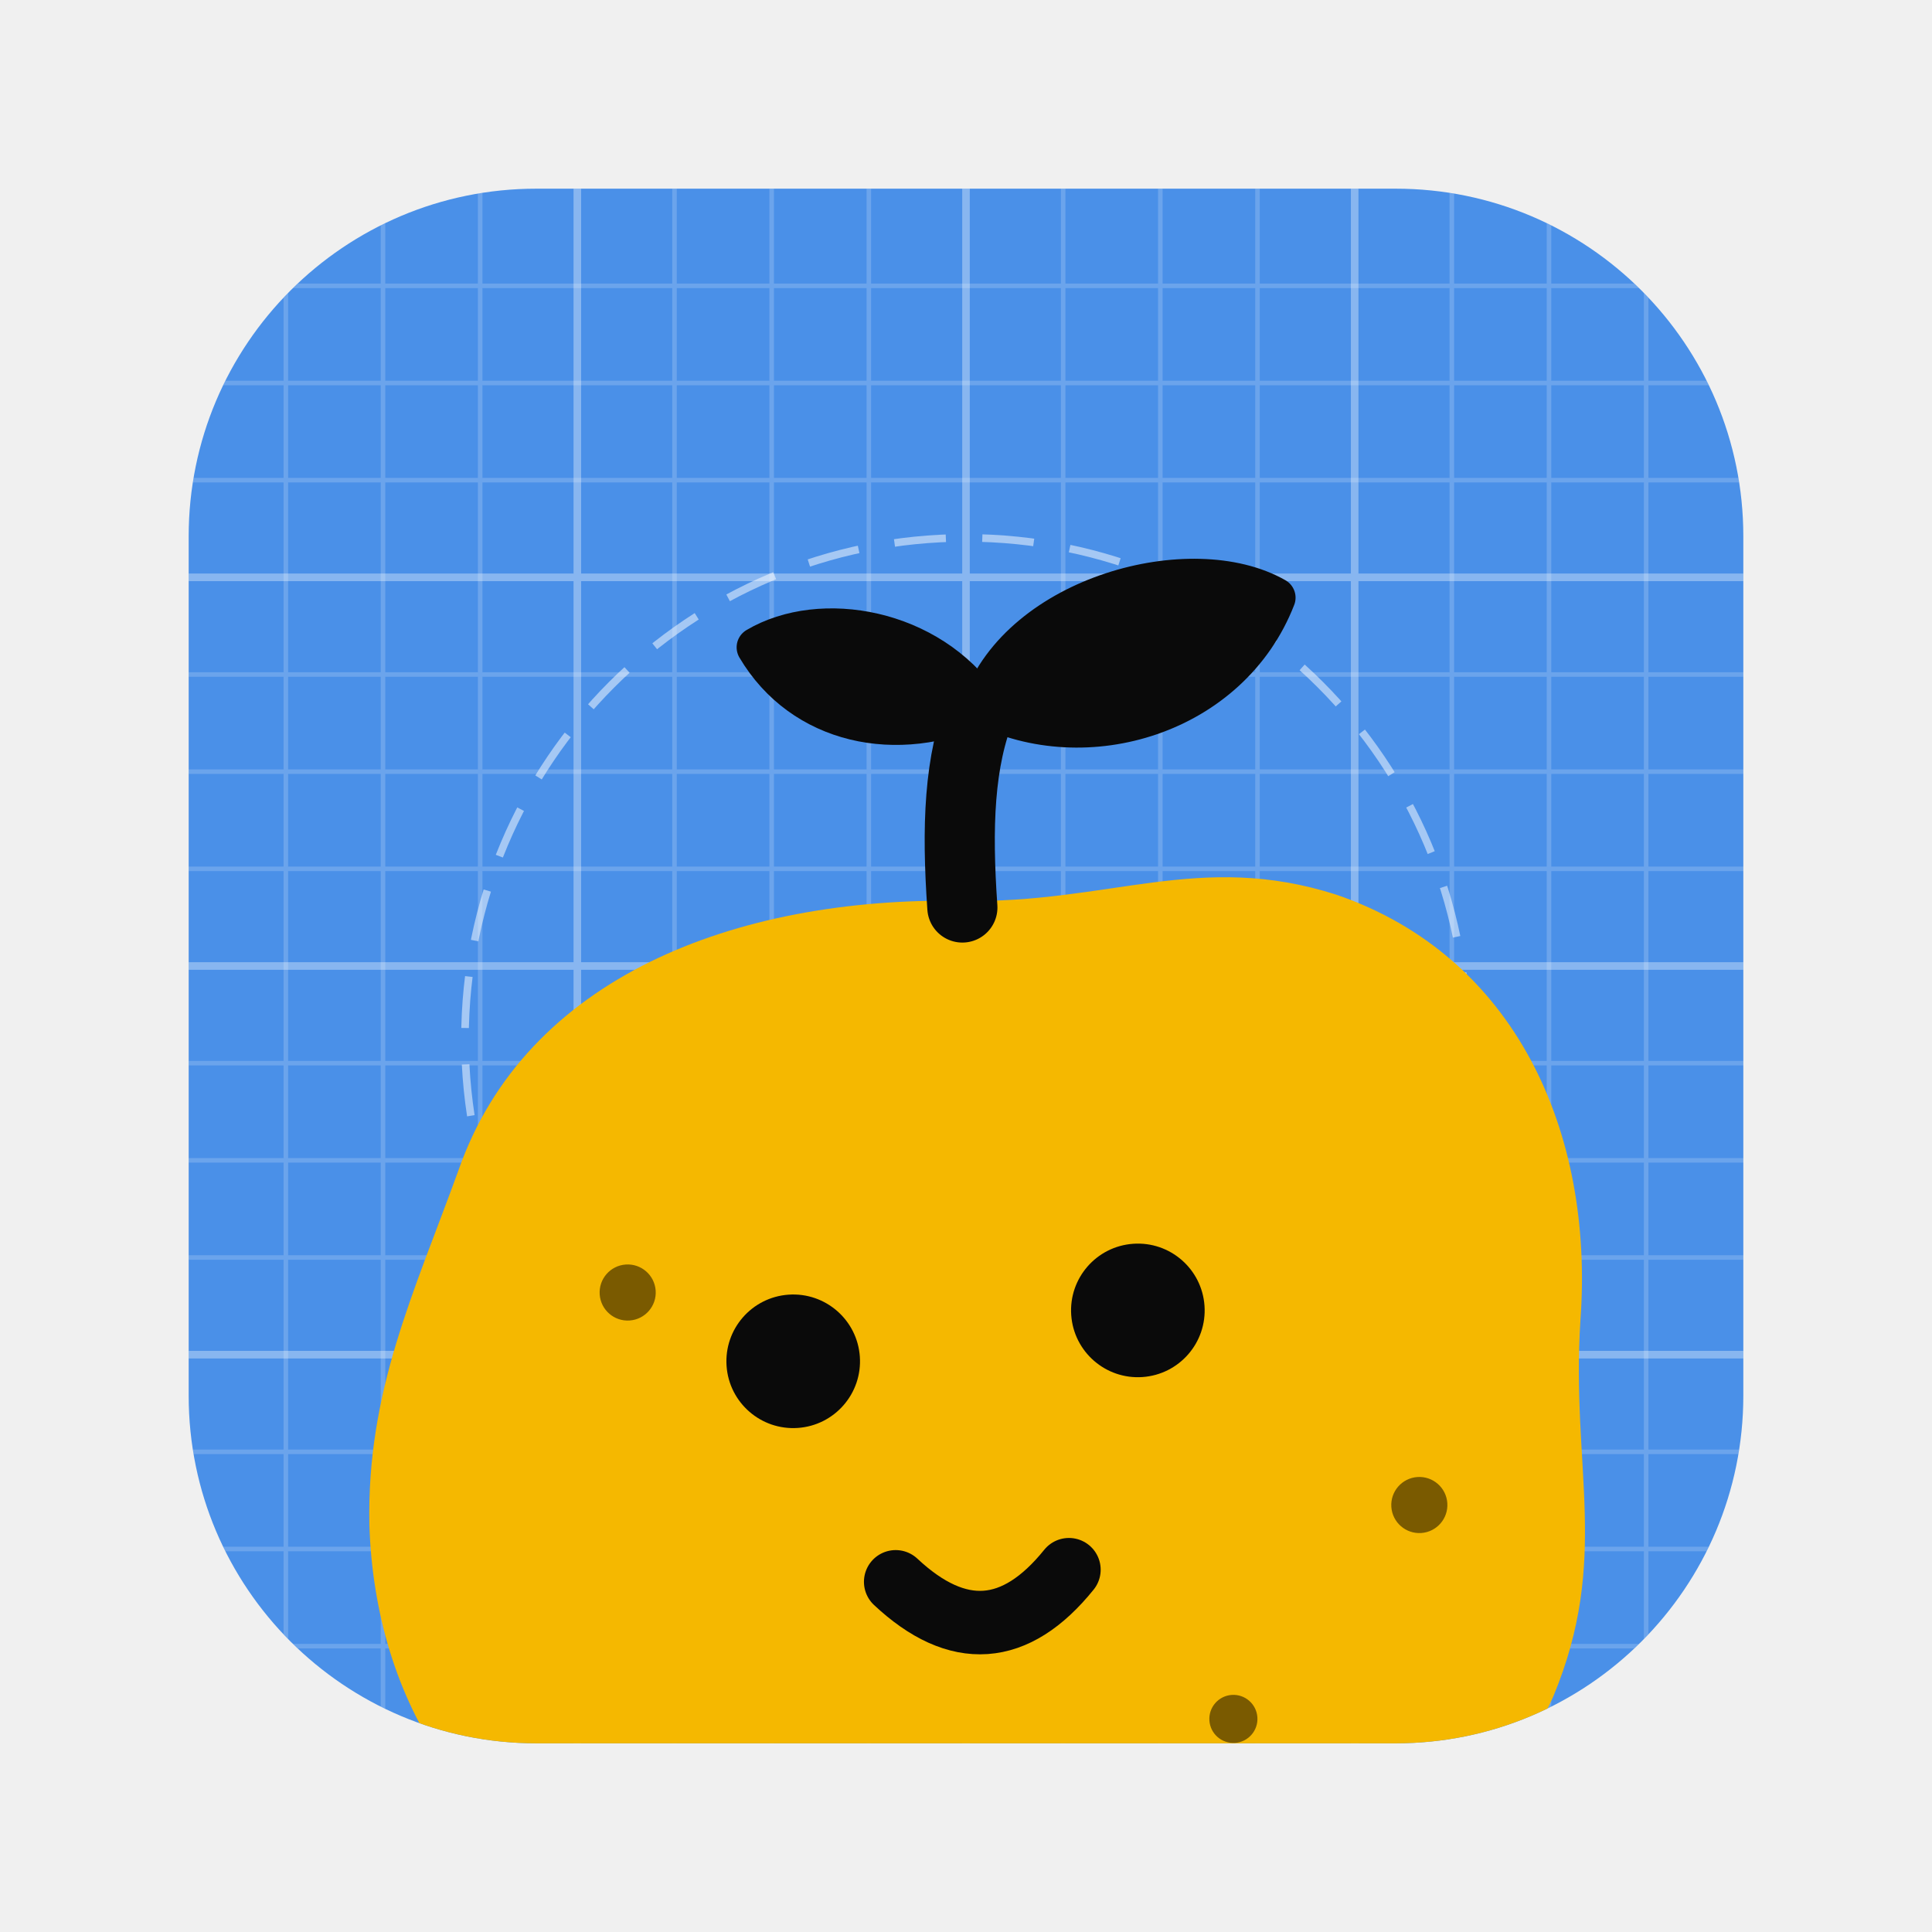
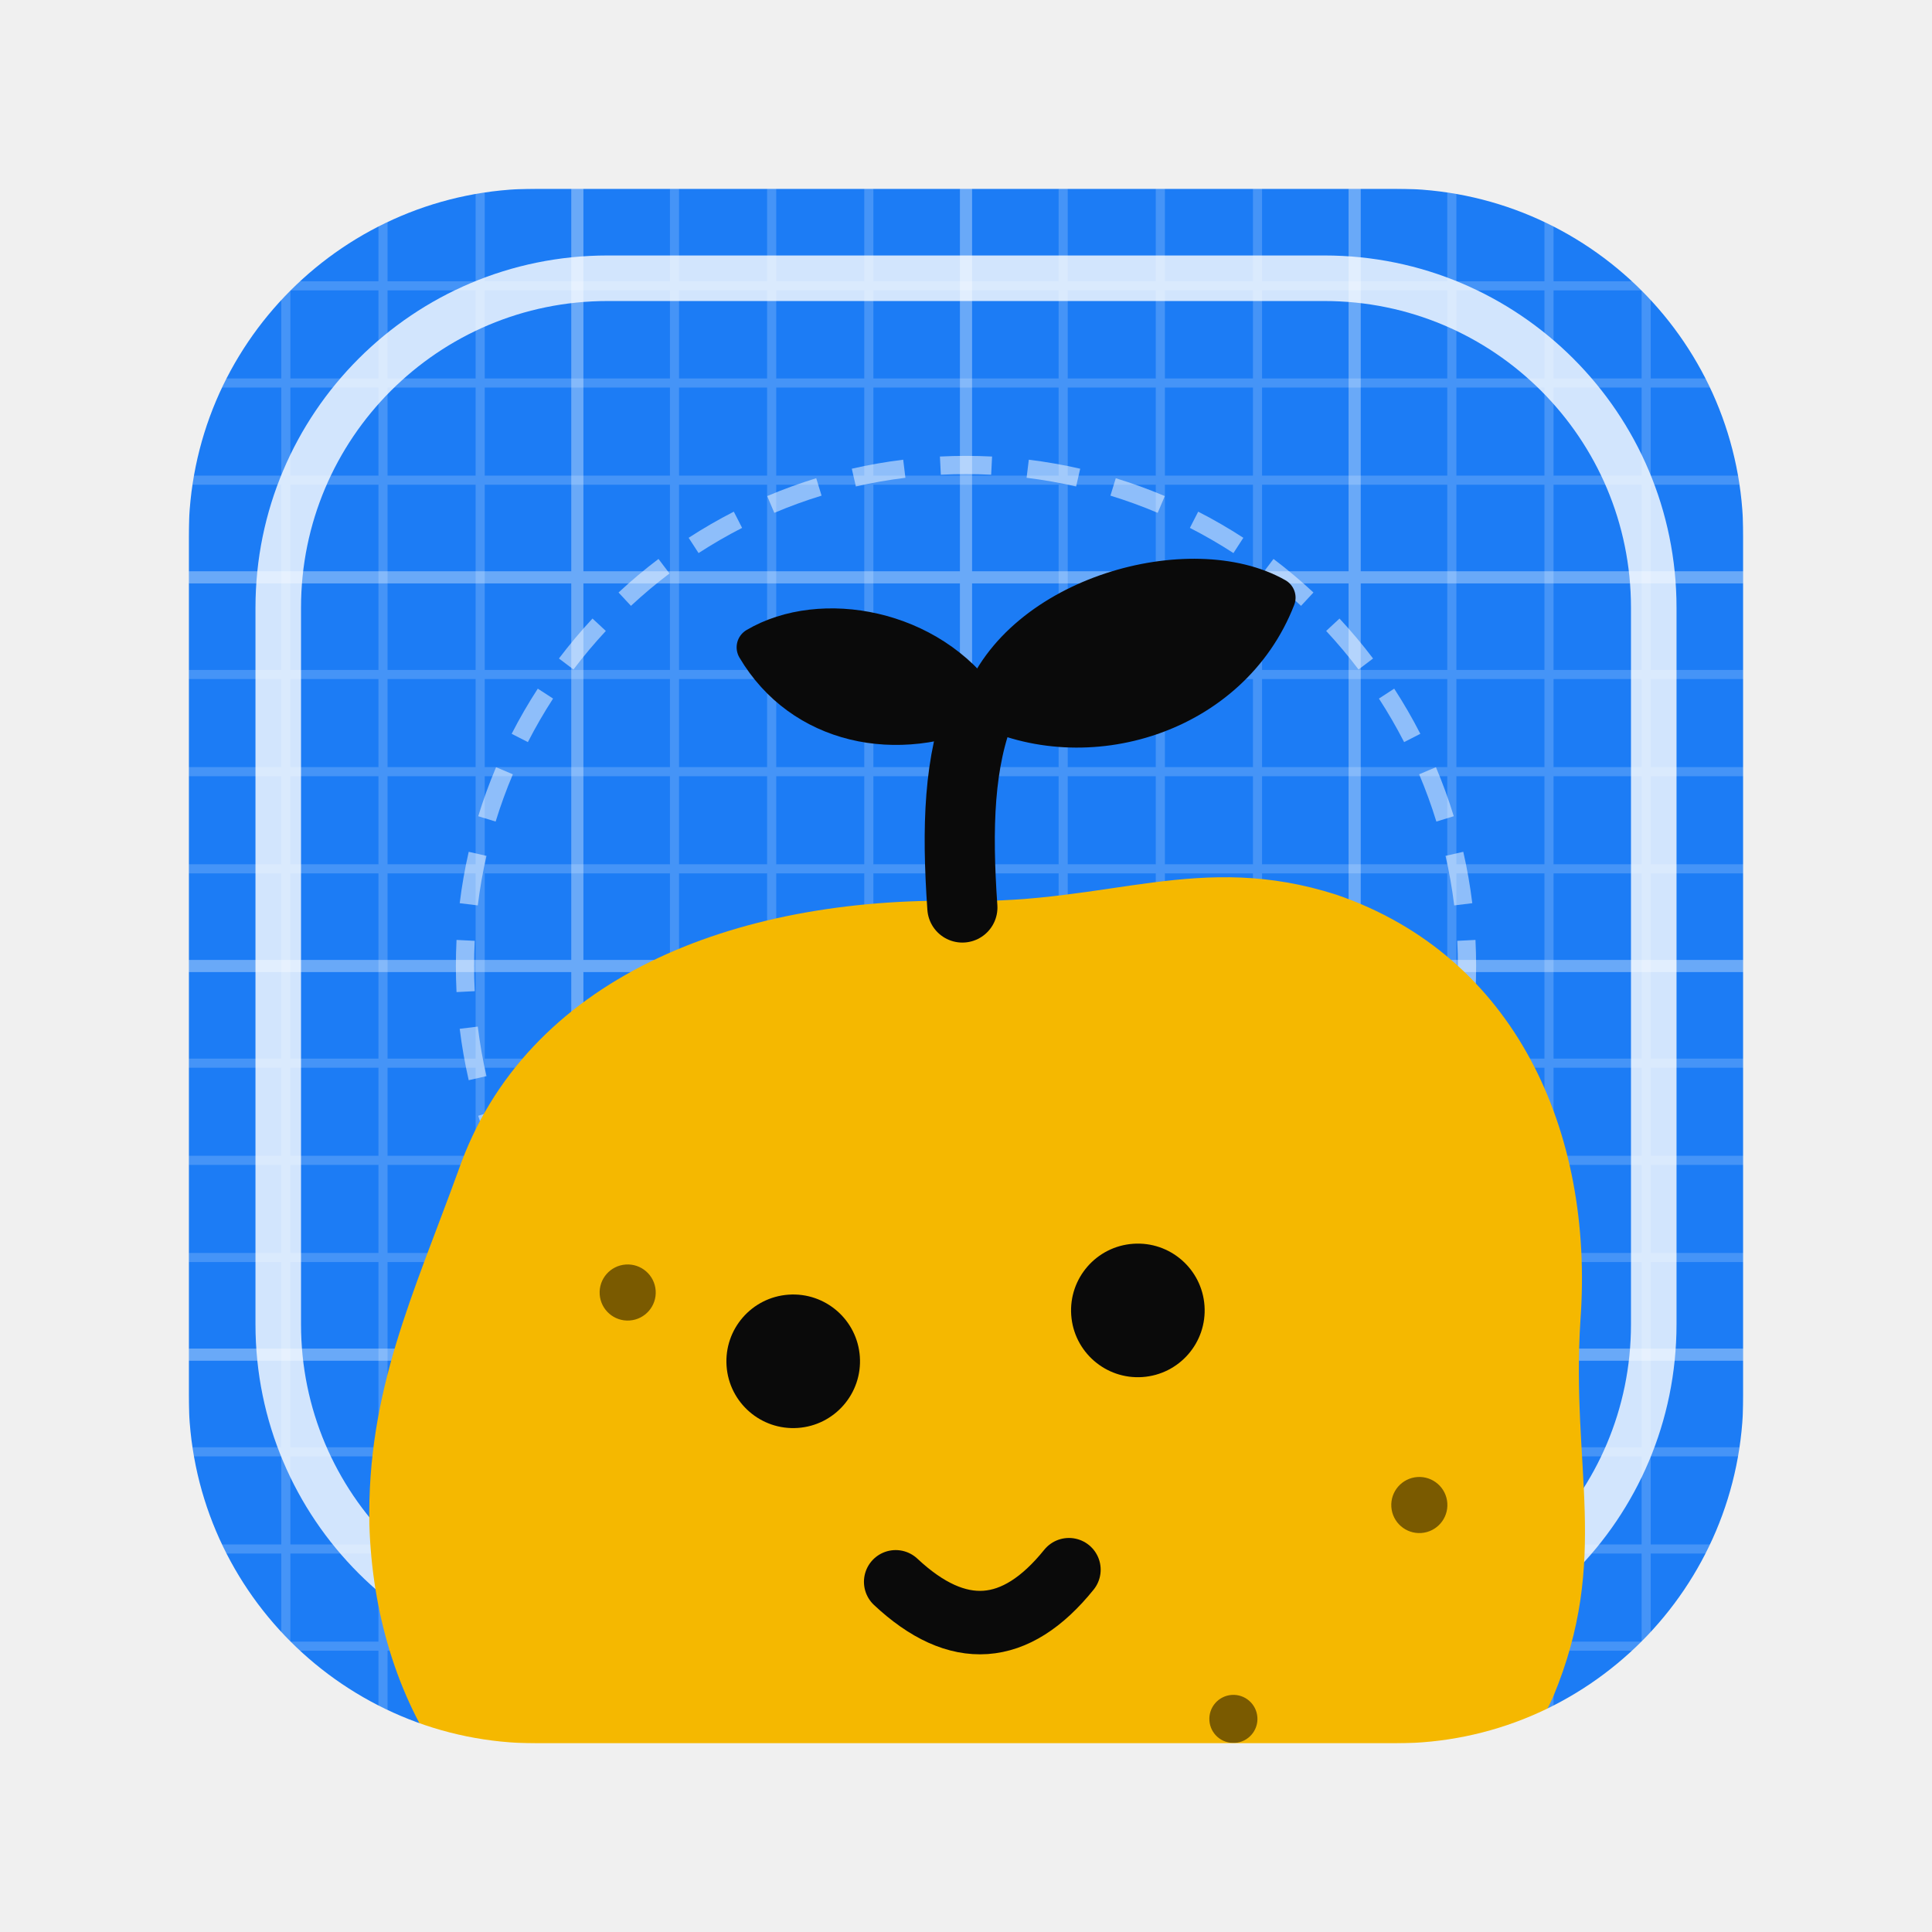
- <svg xmlns="http://www.w3.org/2000/svg" width="1024" height="1024" viewBox="0 0 1024 1024">
+ <svg xmlns="http://www.w3.org/2000/svg" width="1024" height="1024" viewBox="0 0 1024 1024" fill="none">
  <g transform="translate(100 100) scale(0.8046875)">
+     <g clip-path="url(#clip0_52_41)">
+       <mask id="mask0_52_41" style="mask-type:luminance" maskUnits="userSpaceOnUse" x="0" y="0" width="1024" height="1024">
+         <path d="M795 0H229C102.527 0 0 102.527 0 229V795C0 921.473 102.527 1024 229 1024H795C921.473 1024 1024 921.473 1024 795V229C1024 102.527 921.473 0 795 0Z" fill="white" />
+       </mask>
+       <g mask="url(#mask0_52_41)">
+         <path d="M1024 0H0V1024H1024V0Z" fill="#1C7CF5" />
+         <mask id="stroke0_52_41" fill="white">
+           <path d="M44 276C44 147.87 147.87 44 276 44H748C876.13 44 980 147.87 980 276V748C980 876.13 876.13 980 748 980H276C147.87 980 44 876.13 44 748V276Z" />
+         </mask>
+         <path d="M276 980H748C876.13 980 980 876.13 980 748V276C980 147.87 876.13 44 748 44H276C147.87 44 44 147.87 44 276V748C44 876.13 147.87 980 276 980Z" stroke-width="60" stroke="white" stroke-opacity="0.8" mask="url(#stroke0_52_41)" />
+         <path d="M64 0V64M64 64V128M64 64H0M64 64H128M64 128V192M64 128H0M64 128H128M64 192V320M64 192H0M64 192H128M64 320V384M64 320H0M64 320H128M64 384V448M64 384H0M64 384H128M64 448V576M64 448H0M64 448H128M64 576V640M64 576H0M64 576H128M64 640V704M64 640H0M64 640H128M64 704V832M64 704H0M64 704H128M64 832V896M64 832H0M64 832H128M64 896V960M64 896H0M64 896H128M64 960V1024M64 960H0M64 960H128M128 64H192M128 64V0M128 64V128M192 64H320M192 64V0M192 64V128M320 64H384M320 64V0M320 64V128M384 64H448M384 64V0M384 64V128M448 64H576M448 64V0M448 64V128M576 64H640M576 64V0M576 64V128M640 64H704M640 64V0M640 64V128M704 64H832M704 64V0M704 64V128M832 64H896M832 64V0M832 64V128M896 64H960M896 64V0M896 64V128M960 64H1024M960 64V0M960 64V128M128 128V192M128 128H192M128 192V320M128 192H192M128 320V384M128 320H192M128 384V448M128 384H192M128 448V576M128 448H192M128 576V640M128 576H192M128 640V704M128 640H192M128 704V832M128 704H192M128 832V896M128 832H192M128 896V960M128 896H192M128 960V1024M128 960H192M192 128H320M192 128V192M320 128H384M320 128V192M384 128H448M384 128V192M448 128H576M448 128V192M576 128H640M576 128V192M640 128H704M640 128V192M704 128H832M704 128V192M832 128H896M832 128V192M896 128H960M896 128V192M960 128H1024M960 128V192M192 192V320M192 192H320M192 320V384M192 320H320M192 384V448M192 384H320M192 448V576M192 448H320M192 576V640M192 576H320M192 640V704M192 640H320M192 704V832M192 704H320M192 832V896M192 832H320M192 896V960M192 896H320M192 960V1024M192 960H320M320 192H384M320 192V320M384 192H448M384 192V320M448 192H576M448 192V320M576 192H640M576 192V320M640 192H704M640 192V320M704 192H832M704 192V320M832 192H896M832 192V320M896 192H960M896 192V320M960 192H1024M960 192V320M320 320V384M320 320H384M320 384V448M320 384H384M320 448V576M320 448H384M320 576V640M320 576H384M320 640V704M320 640H384M320 704V832M320 704H384M320 832V896M320 832H384M320 896V960M320 896H384M320 960V1024M320 960H384M384 320H448M384 320V384M448 320H576M448 320V384M576 320H640M576 320V384M640 320H704M640 320V384M704 320H832M704 320V384M832 320H896M832 320V384M896 320H960M896 320V384M960 320H1024M960 320V384M384 384V448M384 384H448M384 448V576M384 448H448M384 576V640M384 576H448M384 640V704M384 640H448M384 704V832M384 704H448M384 832V896M384 832H448M384 896V960M384 896H448M384 960V1024M384 960H448M448 384H576M448 384V448M576 384H640M576 384V448M640 384H704M640 384V448M704 384H832M704 384V448M832 384H896M832 384V448M896 384H960M896 384V448M960 384H1024M960 384V448M448 448V576M448 448H576M448 576V640M448 576H576M448 640V704M448 640H576M448 704V832M448 704H576M448 832V896M448 832H576M448 896V960M448 896H576M448 960V1024M448 960H576M576 448H640M576 448V576M640 448H704M640 448V576M704 448H832M704 448V576M832 448H896M832 448V576M896 448H960M896 448V576M960 448H1024M960 448V576M576 576V640M576 576H640M576 640V704M576 640H640M576 704V832M576 704H640M576 832V896M576 832H640M576 896V960M576 896H640M576 960V1024M576 960H640M640 576H704M640 576V640M704 576H832M704 576V640M832 576H896M832 576V640M896 576H960M896 576V640M960 576H1024M960 576V640M640 640V704M640 640H704M640 704V832M640 704H704M640 832V896M640 832H704M640 896V960M640 896H704M640 960V1024M640 960H704M704 640H832M704 640V704M832 640H896M832 640V704M896 640H960M896 640V704M960 640H1024M960 640V704M704 704V832M704 704H832M704 832V896M704 832H832M704 896V960M704 896H832M704 960V1024M704 960H832M832 704H896M832 704V832M896 704H960M896 704V832M960 704H1024M960 704V832M832 832V896M832 832H896M832 896V960M832 896H896M832 960V1024M832 960H896M896 832H960M896 832V896M960 832H1024M960 832V896M896 896V960M896 896H960M896 960V1024M896 960H960M960 896H1024M960 896V960M960 960V1024M960 960H1024" stroke-width="6" stroke="white" stroke-opacity="0.18" />
+         <path d="M256 0V256M256 256V512M256 256H0M256 256H512M256 512V768M256 512H0M256 512H512M256 768V1024M256 768H0M256 768H512M512 256H768M512 256V0M512 256V512M768 256H1024M768 256V0M768 256V512M512 512V768M512 512H768M512 768V1024M512 768H768M768 512H1024M768 512V768M768 768V1024M768 768H1024" stroke-width="8" stroke="white" stroke-opacity="0.34" />
+         <path d="M841.576 495.123C841.857 500.713 842 506.34 842 512C842 517.66 841.857 523.287 841.576 528.878M839.523 471.362C838.139 460.096 836.188 449.005 833.698 438.12M827.547 415.107C824.229 404.289 820.37 393.707 816.001 383.394M805.913 361.797C800.769 351.75 795.124 342.001 789.012 332.583M775.328 313.076C768.53 304.091 761.282 295.465 753.619 287.231M736.769 270.381C728.535 262.718 719.909 255.47 710.924 248.672M691.417 234.988C681.999 228.876 672.25 223.231 662.203 218.087M640.606 207.999C630.293 203.63 619.711 199.771 608.893 196.453M585.88 190.302C574.995 187.812 563.904 185.861 552.638 184.477M528.878 182.424C523.287 182.143 517.66 182 512 182C506.34 182 500.713 182.143 495.123 182.424M471.362 184.477C460.096 185.861 449.005 187.812 438.12 190.302M415.107 196.453C404.289 199.771 393.707 203.63 383.394 207.999M361.797 218.087C351.75 223.231 342.001 228.876 332.583 234.988M313.076 248.672C304.091 255.47 295.465 262.718 287.231 270.381M270.381 287.231C262.718 295.465 255.47 304.091 248.672 313.076M234.988 332.583C228.876 342.001 223.231 351.75 218.087 361.797M207.999 383.394C203.63 393.707 199.771 404.289 196.453 415.107M190.302 438.12C187.812 449.005 185.861 460.096 184.477 471.362M182.424 495.122C182.143 500.713 182 506.34 182 512C182 517.66 182.143 523.287 182.424 528.877M184.477 552.638C185.861 563.904 187.812 574.995 190.302 585.88M196.453 608.893C199.771 619.711 203.63 630.293 207.999 640.606M218.087 662.203C223.231 672.25 228.876 681.999 234.988 691.417M248.672 710.924C255.47 719.909 262.718 728.535 270.381 736.769M287.231 753.619C295.465 761.282 304.091 768.53 313.076 775.328M332.583 789.012C342.001 795.124 351.75 800.769 361.797 805.913M383.394 816.001C393.707 820.37 404.289 824.229 415.107 827.547M438.12 833.698C449.005 836.188 460.096 838.139 471.362 839.523M495.122 841.576C500.713 841.857 506.34 842 512 842C517.66 842 523.287 841.857 528.877 841.576M552.638 839.523C563.904 838.139 574.995 836.188 585.88 833.698M608.893 827.547C619.711 824.229 630.293 820.37 640.606 816.001M662.203 805.913C672.25 800.769 681.999 795.124 691.417 789.012M710.924 775.328C719.909 768.53 728.535 761.282 736.769 753.619M753.619 736.769C761.282 728.535 768.53 719.909 775.328 710.924M789.012 691.417C795.124 681.999 800.769 672.25 805.913 662.203M816.001 640.606C820.37 630.293 824.229 619.711 827.547 608.893M833.698 585.88C836.188 574.995 838.139 563.904 839.523 552.638" stroke-width="12" stroke="white" stroke-opacity="0.5" />
+         <path d="M177.678 646.645C221.756 520.062 359.144 466.347 509.3 469.08C606.478 471.106 665.779 436.084 756.021 465.06C873.518 505.361 925.698 620.803 916.735 744.93C910.319 842.415 936.563 902.331 898.809 993.186C845.339 1111.6 706.109 1138.98 564.118 1126.86C475.411 1119.83 407.331 1155.46 308.619 1131.49C182.956 1100.58 122.612 994.534 119.021 880.105C117.272 792.013 148.089 728.107 177.678 646.645Z" fill="#F5B800" />
+         <path d="M290.449 745.499C300.63 744.787 308.307 735.957 307.595 725.775C306.883 715.594 298.052 707.917 287.871 708.629C277.689 709.341 270.013 718.172 270.725 728.353C271.437 738.535 280.267 746.211 290.449 745.499Z" fill="#7A5A00" />
+         <path d="M811.883 885.467C822.064 884.755 829.741 875.924 829.029 865.743C828.317 855.561 819.486 847.885 809.304 848.597C799.123 849.309 791.447 858.14 792.159 868.321C792.871 878.502 801.701 886.179 811.883 885.467Z" fill="#7A5A00" />
+         <path d="M689.228 1023.72C697.955 1023.11 704.535 1015.54 703.924 1006.81C703.314 998.086 695.745 991.507 687.018 992.117C678.291 992.727 671.711 1000.3 672.322 1009.02C672.932 1017.75 680.501 1024.33 689.228 1023.72Z" fill="#7A5A00" />
+         <path d="M401.255 816.262C425.496 814.567 443.774 793.541 442.078 769.3C440.383 745.059 419.358 726.781 395.116 728.477C370.875 730.172 352.598 751.197 354.293 775.439C355.988 799.68 377.014 817.957 401.255 816.262Z" fill="#0A0A0A" />
+         <path d="M628.27 782.745C652.511 781.05 670.789 760.024 669.093 735.783C667.398 711.541 646.373 693.264 622.131 694.959C597.89 696.654 579.613 717.68 581.308 741.921C583.003 766.163 604.029 784.44 628.27 782.745Z" fill="#0A0A0A" />
+         <path d="M465.682 917.615C506.587 955.922 544.627 953.262 579.803 909.635" stroke-width="41.8" stroke-linecap="round" stroke="#0A0A0A" />
+         <path d="M509.607 473.469C505.924 420.798 507.244 376.598 522.345 340.256" stroke-width="46.2" stroke-linecap="round" stroke-linejoin="round" stroke="#0A0A0A" />
+         <path d="M522.345 340.256C548.16 267.879 660.746 237.952 715.873 269.383C685.977 346.457 590.947 375.155 522.345 340.256Z" fill="#0A0A0A" stroke-width="26.4" stroke-linecap="round" stroke-linejoin="round" stroke="#0A0A0A" />
+         <path d="M522.345 340.256C487.937 289.733 416.481 277.087 374.123 302.102C404.142 352.932 466.819 366.192 522.345 340.256Z" fill="#0A0A0A" stroke-width="26.4" stroke-linecap="round" stroke-linejoin="round" stroke="#0A0A0A" />
+       </g>
+     </g>
    <defs>
-       <clipPath id="t">
-         <rect width="1024" height="1024" rx="229" />
+       <clipPath id="clip0_52_41">
+         <rect width="1024" height="1024" fill="white" />
      </clipPath>
    </defs>
-     <g clip-path="url(#t)">
-       <rect width="1024" height="1024" fill="#4A90E8" />
-       <path d="M64 0 V1024 M0 64 H1024 M128 0 V1024 M0 128 H1024 M192 0 V1024 M0 192 H1024 M320 0 V1024 M0 320 H1024 M384 0 V1024 M0 384 H1024 M448 0 V1024 M0 448 H1024 M576 0 V1024 M0 576 H1024 M640 0 V1024 M0 640 H1024 M704 0 V1024 M0 704 H1024 M832 0 V1024 M0 832 H1024 M896 0 V1024 M0 896 H1024 M960 0 V1024 M0 960 H1024 " stroke="#FFFFFF" stroke-opacity=".18" stroke-width="3" fill="none" />
-       <path d="M256 0 V1024 M0 256 H1024 M512 0 V1024 M0 512 H1024 M768 0 V1024 M0 768 H1024 " stroke="#FFFFFF" stroke-opacity=".34" stroke-width="5" fill="none" />
-       <circle cx="512" cy="560" r="330" fill="none" stroke="#FFFFFF" stroke-opacity=".5" stroke-width="5" stroke-dasharray="34 24" />
-       <g transform="translate(512 760) rotate(-4) scale(44) translate(-12 -11.5)">
-         <path d="M4.6 8.4 C5.8 5.6 9 4.6 12.4 4.9 C14.6 5.1 16 4.4 18 5.2 C20.6 6.3 21.6 9 21.2 11.8 C20.9 14 21.4 15.4 20.4 17.4 C19 20 15.8 20.4 12.6 19.9 C10.6 19.6 9 20.3 6.8 19.6 C4 18.7 2.8 16.2 2.9 13.6 C3 11.6 3.8 10.2 4.6 8.4 Z" fill="#F5B800" />
-         <circle cx="7" cy="10.4" r="0.42" fill="#7A5A00" />
-         <circle cx="18.6" cy="14.4" r="0.42" fill="#7A5A00" />
-         <circle cx="15.6" cy="17.4" r="0.36" fill="#7A5A00" />
-         <circle cx="9.4" cy="11.6" r="1" fill="#0A0A0A" />
-         <circle cx="14.6" cy="11.2" r="1" fill="#0A0A0A" />
-         <path d="M10.7 15 Q12 16.4 13.3 15" fill="none" stroke="#0A0A0A" stroke-width=".95" stroke-linecap="round" />
-         <g fill="#0A0A0A" stroke="#0A0A0A" stroke-linecap="round" stroke-linejoin="round">
-           <path d="M12.4 5 C12.4 3.8 12.5 2.8 12.9 2" fill="none" stroke-width="1.05" />
-           <path d="M12.9 2 C13.6 .4 16.2 -.1 17.4 .7 C16.6 2.4 14.4 2.9 12.9 2 Z" stroke-width=".6" />
-           <path d="M12.9 2 C12.2 .8 10.6 .4 9.6 .9 C10.2 2.1 11.6 2.5 12.9 2 Z" stroke-width=".6" />
-         </g>
-       </g>
-     </g>
  </g>
</svg>
